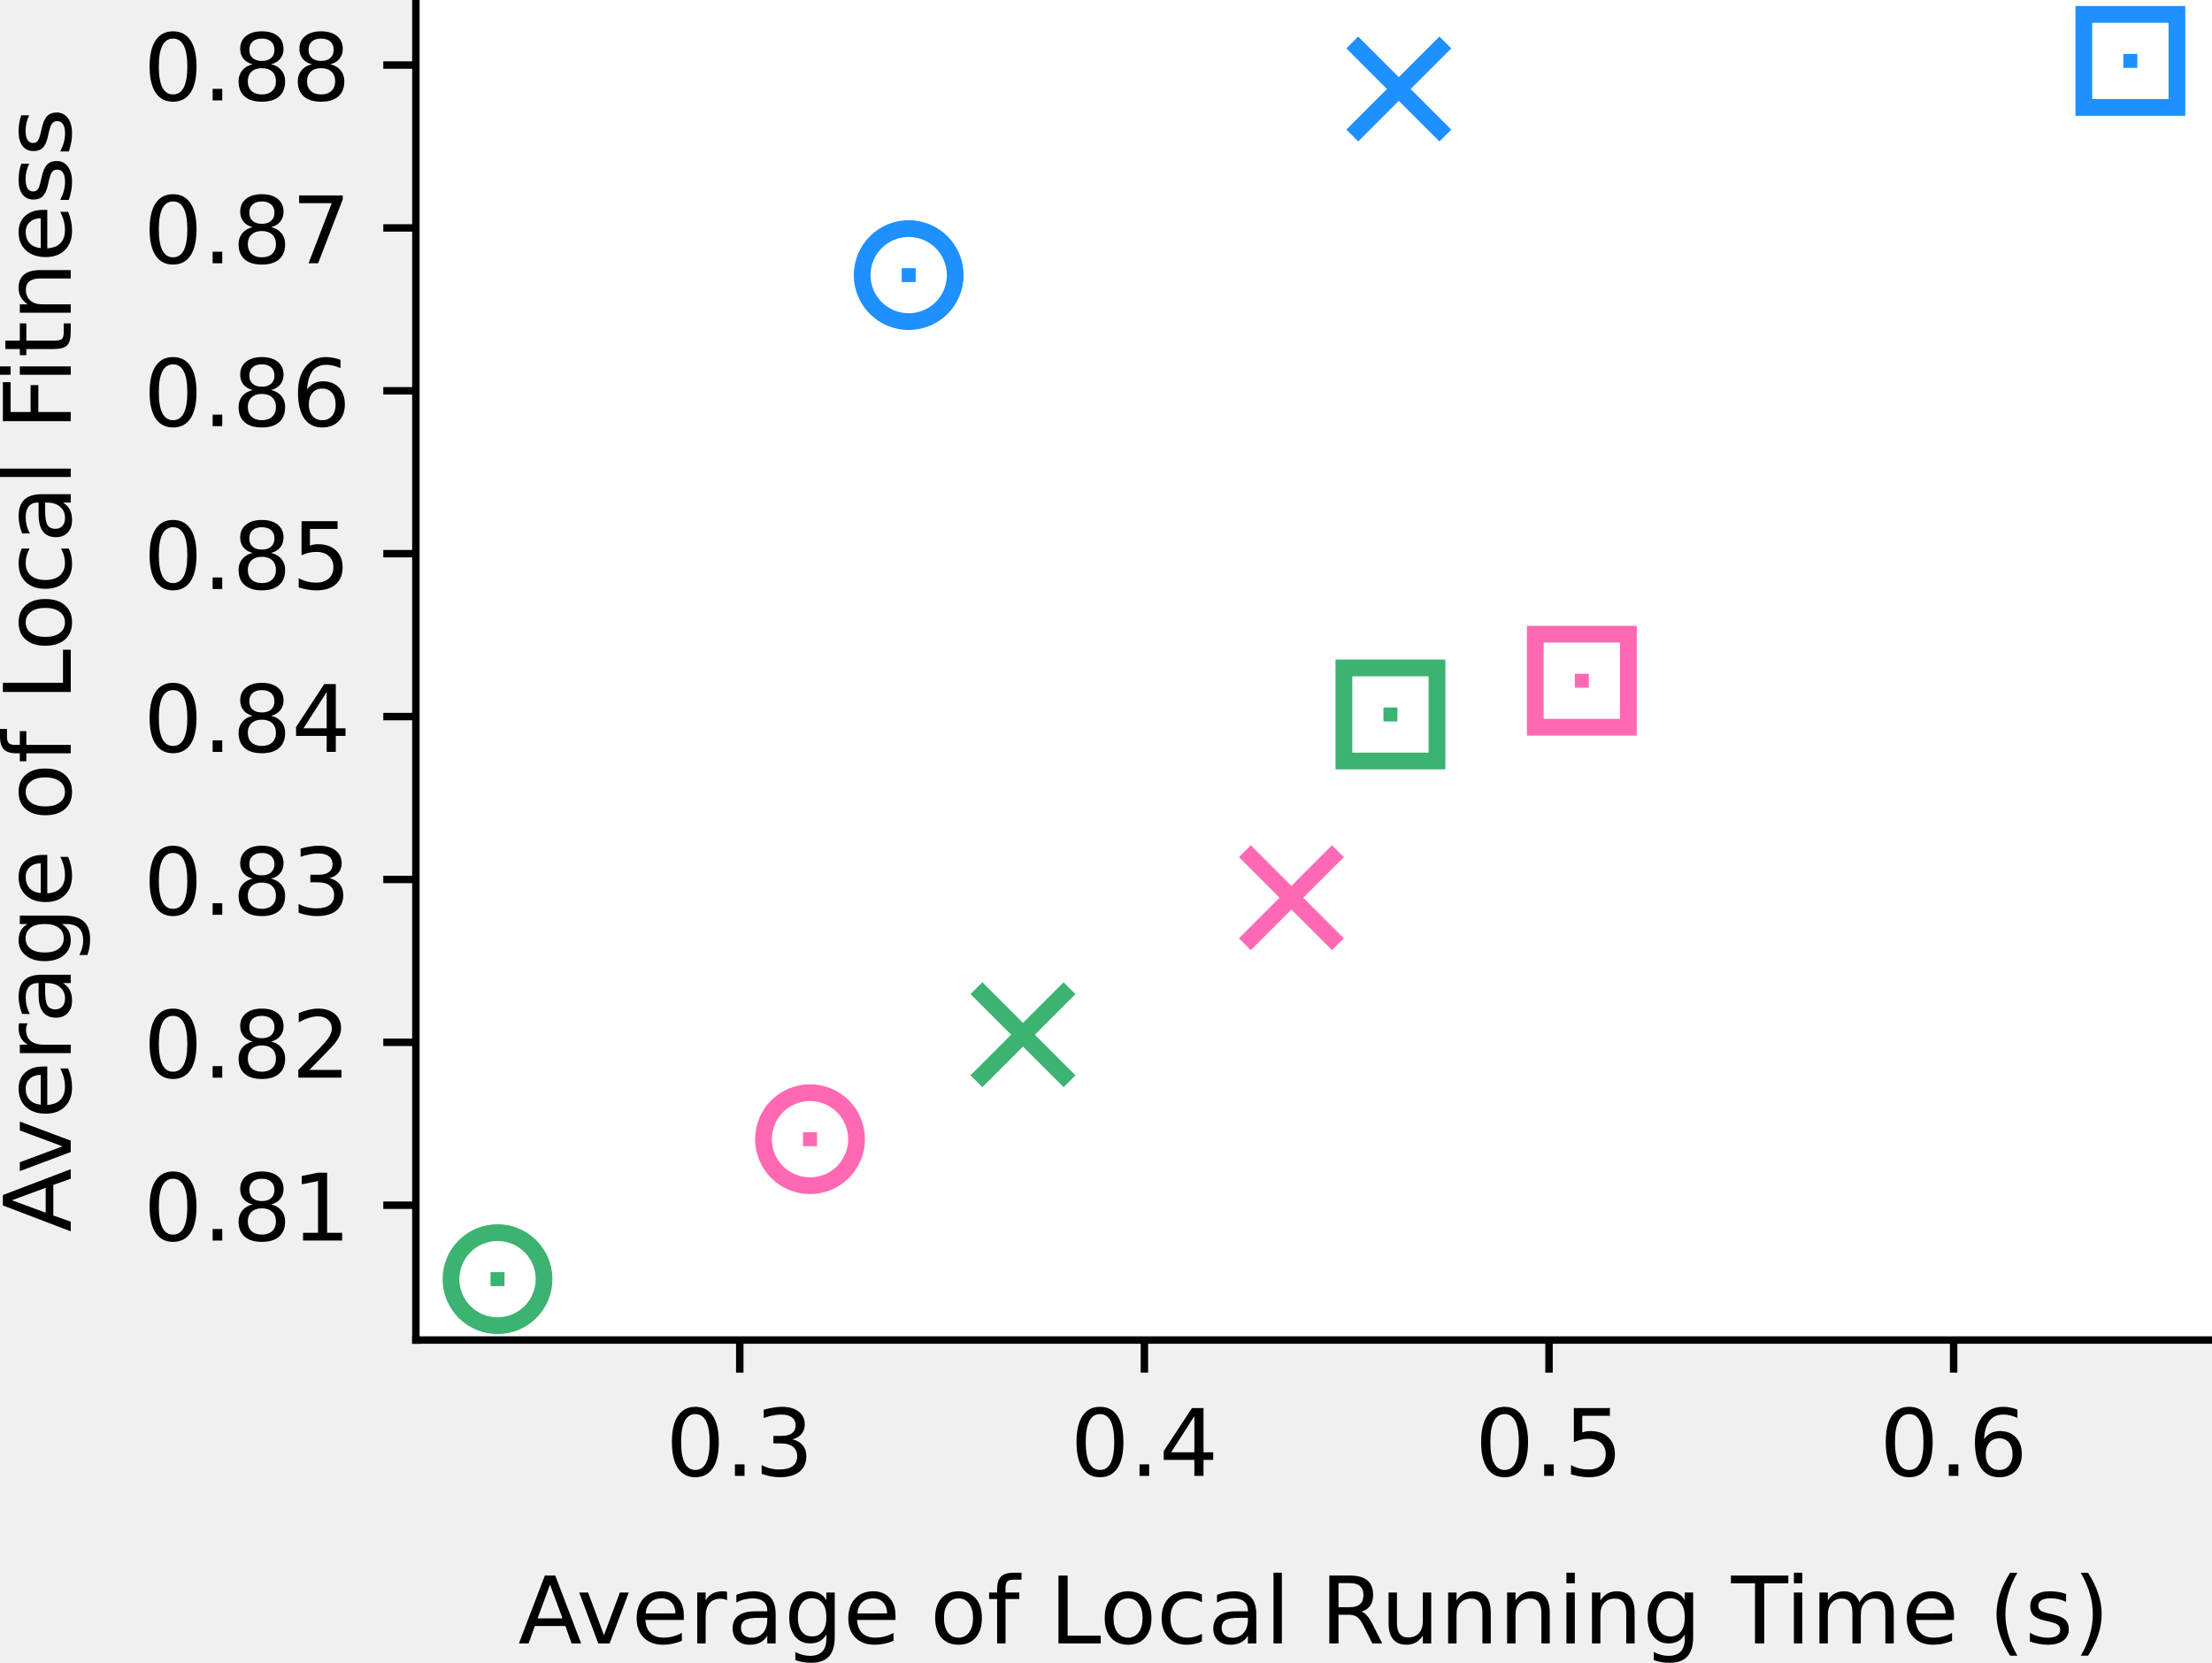
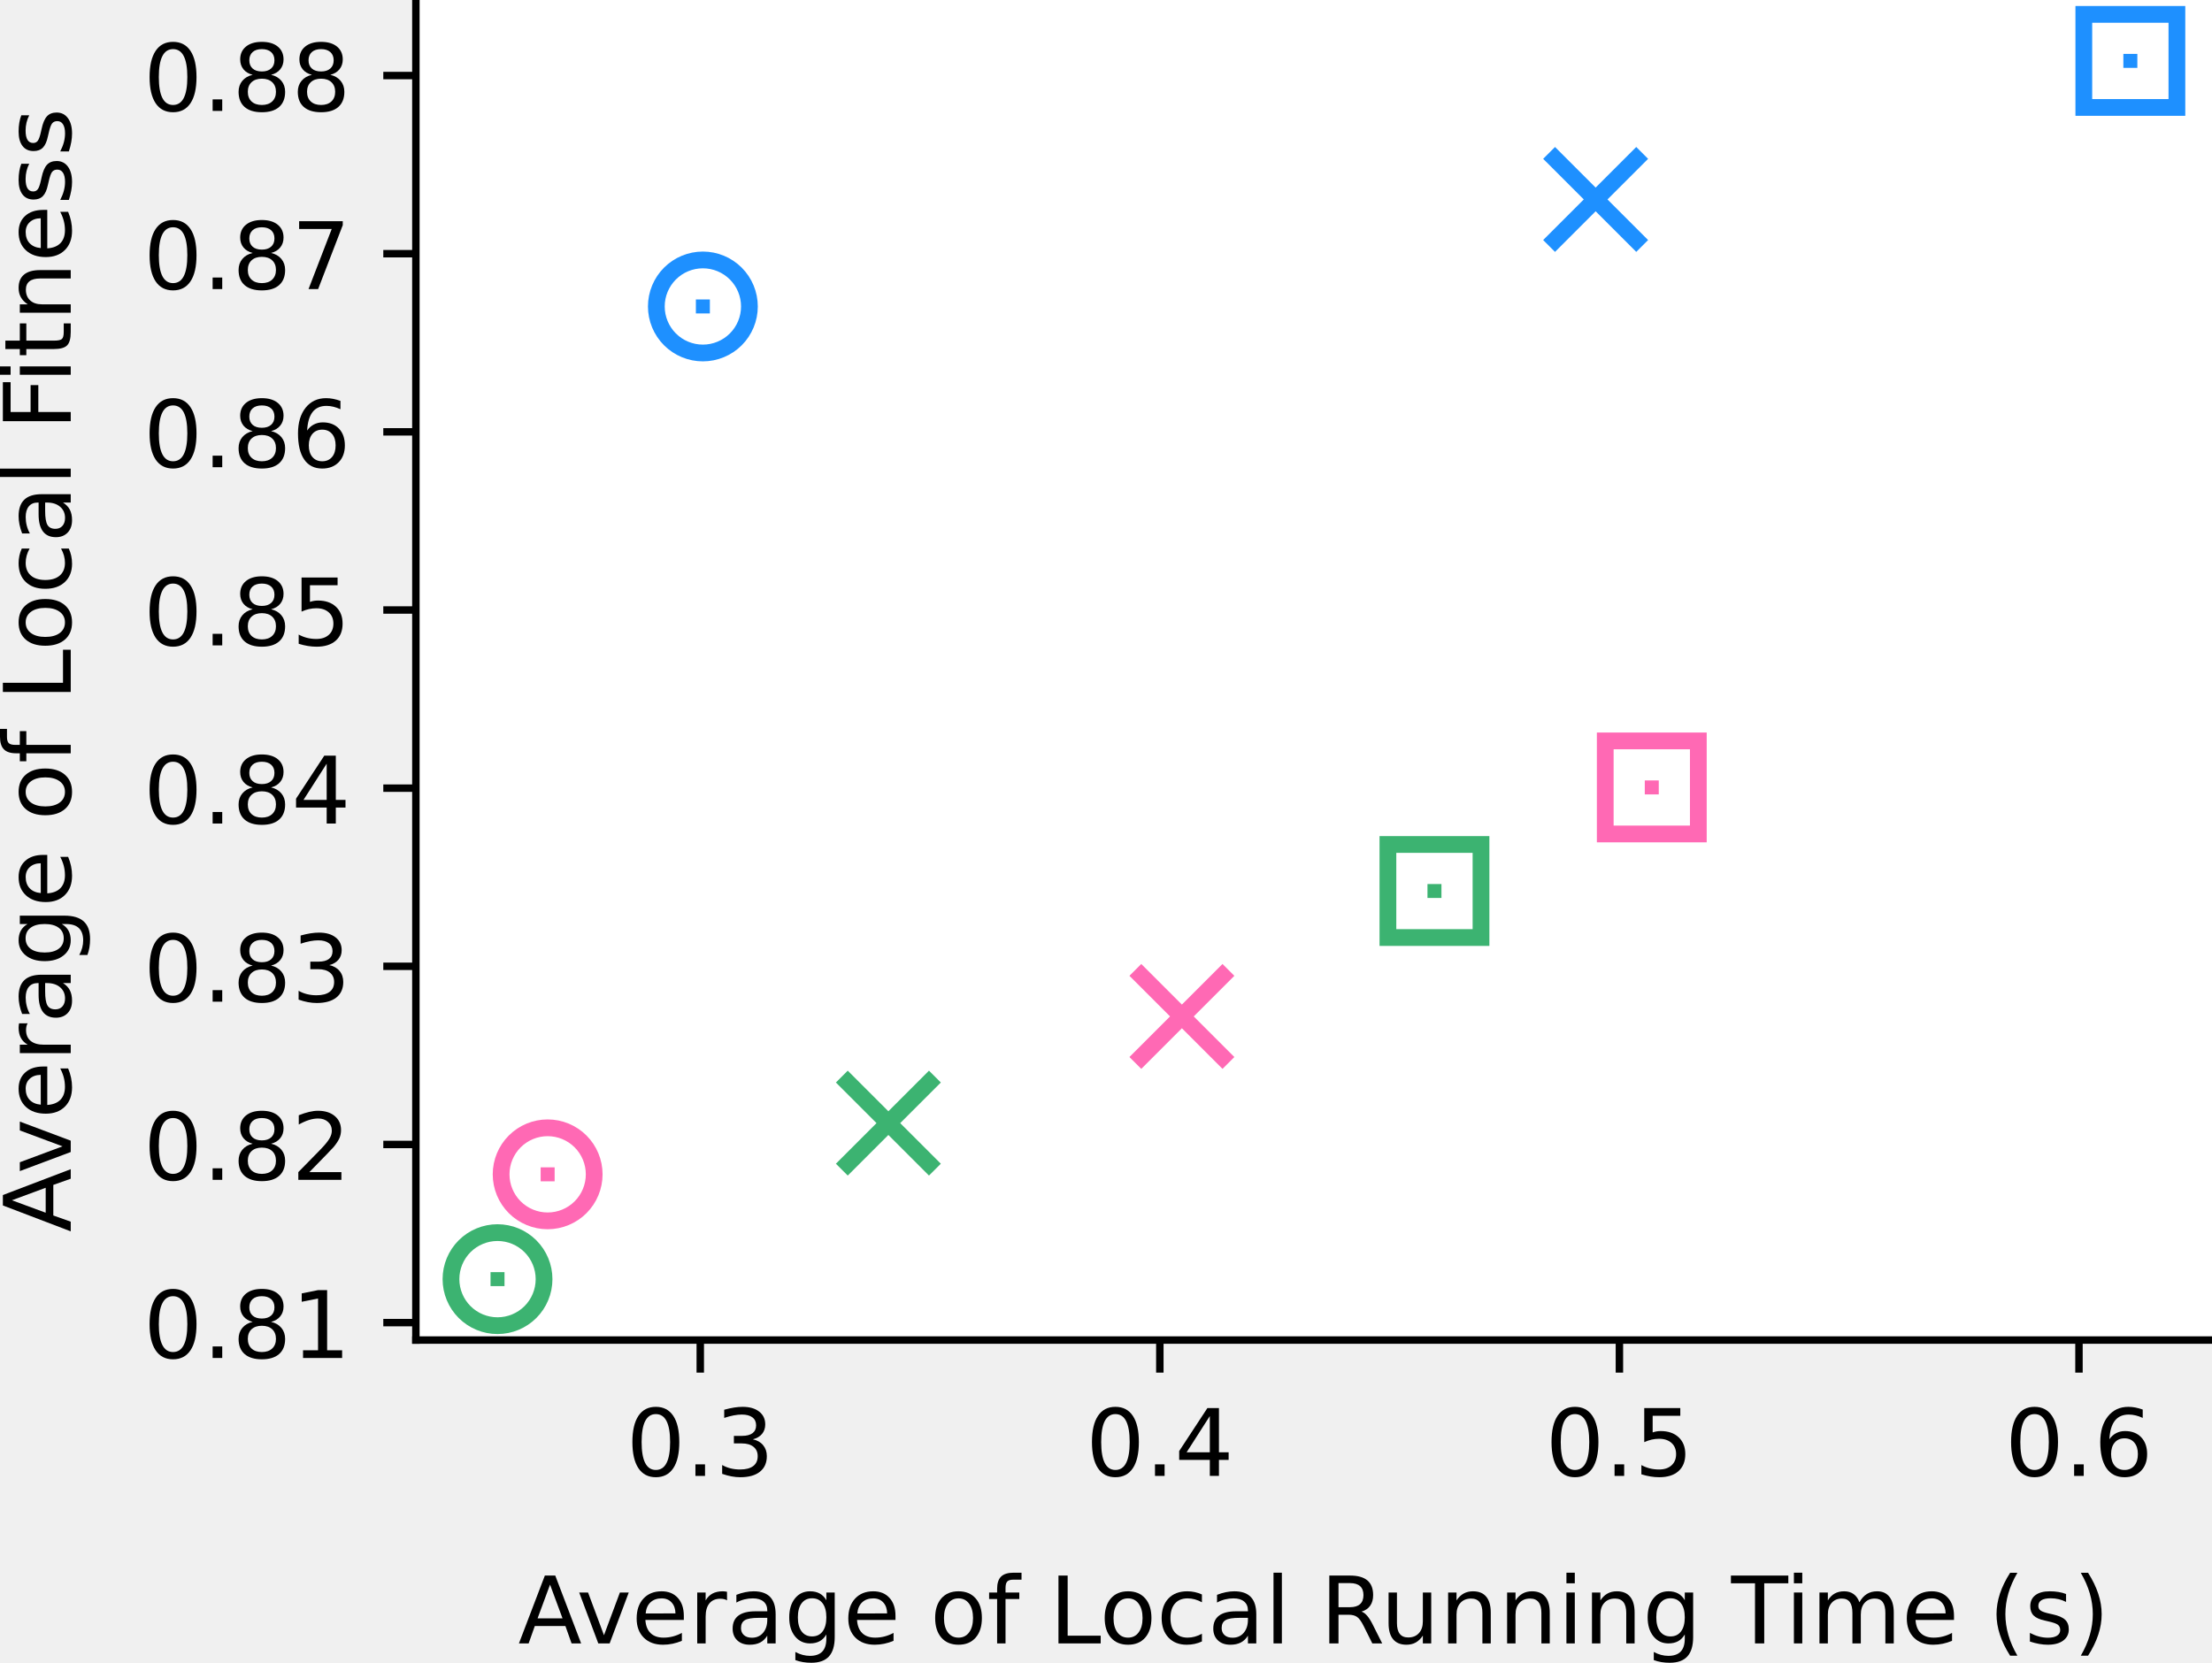
<svg xmlns="http://www.w3.org/2000/svg" xmlns:xlink="http://www.w3.org/1999/xlink" height="178.678pt" version="1.1" viewBox="0 0 237.638 178.678" width="237.638pt">
  <defs>
    <style type="text/css">*{stroke-linecap:butt;stroke-linejoin:round;}</style>
  </defs>
  <g id="figure_1">
    <g id="patch_1">
      <path d="M 0 178.678  L 237.638 178.678  L 237.638 0  L 0 0  z " style="fill:none;" />
    </g>
    <g id="axes_1">
      <g id="patch_2">
        <path d="M 44.678 144  L 237.638 144  L 237.638 0  L 44.678 0  z " style="fill:#ffffff;" />
      </g>
      <g id="matplotlib.axis_1">
        <g id="xtick_1">
          <g id="line2d_1">
            <defs>
-               <path d="M 0 0  L 0 3.5  " id="m1da555567d" style="stroke:#000000;stroke-width:0.8;" />
+               <path d="M 0 0  L 0 3.5  " id="m30f0138431" style="stroke:#000000;stroke-width:0.8;" />
            </defs>
            <g>
-               <use style="stroke:#000000;stroke-width:0.8;" x="79.475" xlink:href="#m1da555567d" y="144" />
+               <use style="stroke:#000000;stroke-width:0.8;" x="75.231" xlink:href="#m30f0138431" y="144" />
            </g>
          </g>
          <g id="text_1">
-             <g transform="translate(71.52379 158.5984)scale(0.1 -0.1)">
+             <g transform="translate(67.2798 158.5984)scale(0.1 -0.1)">
              <defs>
                <path d="M 31.781 66.406  Q 24.172 66.406 20.328 58.906  Q 16.5 51.422 16.5 36.375  Q 16.5 21.391 20.328 13.891  Q 24.172 6.391 31.781 6.391  Q 39.453 6.391 43.281 13.891  Q 47.125 21.391 47.125 36.375  Q 47.125 51.422 43.281 58.906  Q 39.453 66.406 31.781 66.406  z M 31.781 74.219  Q 44.047 74.219 50.516 64.516  Q 56.984 54.828 56.984 36.375  Q 56.984 17.969 50.516 8.266  Q 44.047 -1.422 31.781 -1.422  Q 19.531 -1.422 13.062 8.266  Q 6.594 17.969 6.594 36.375  Q 6.594 54.828 13.062 64.516  Q 19.531 74.219 31.781 74.219  z " id="DejaVuSans-48" />
                <path d="M 10.688 12.406  L 21 12.406  L 21 0  L 10.688 0  z " id="DejaVuSans-46" />
                <path d="M 40.578 39.312  Q 47.656 37.797 51.625 33  Q 55.609 28.219 55.609 21.188  Q 55.609 10.406 48.188 4.484  Q 40.766 -1.422 27.094 -1.422  Q 22.516 -1.422 17.656 -0.516  Q 12.797 0.391 7.625 2.203  L 7.625 11.719  Q 11.719 9.328 16.594 8.109  Q 21.484 6.891 26.812 6.891  Q 36.078 6.891 40.938 10.547  Q 45.797 14.203 45.797 21.188  Q 45.797 27.641 41.281 31.266  Q 36.766 34.906 28.719 34.906  L 20.219 34.906  L 20.219 43.016  L 29.109 43.016  Q 36.375 43.016 40.234 45.922  Q 44.094 48.828 44.094 54.297  Q 44.094 59.906 40.109 62.906  Q 36.141 65.922 28.719 65.922  Q 24.656 65.922 20.016 65.031  Q 15.375 64.156 9.812 62.312  L 9.812 71.094  Q 15.438 72.656 20.344 73.438  Q 25.25 74.219 29.594 74.219  Q 40.828 74.219 47.359 69.109  Q 53.906 64.016 53.906 55.328  Q 53.906 49.266 50.438 45.094  Q 46.969 40.922 40.578 39.312  z " id="DejaVuSans-51" />
              </defs>
              <use xlink:href="#DejaVuSans-48" />
              <use x="63.623" xlink:href="#DejaVuSans-46" />
              <use x="95.41" xlink:href="#DejaVuSans-51" />
            </g>
          </g>
        </g>
        <g id="xtick_2">
          <g id="line2d_2">
            <g>
-               <use style="stroke:#000000;stroke-width:0.8;" x="122.944" xlink:href="#m1da555567d" y="144" />
+               <use style="stroke:#000000;stroke-width:0.8;" x="124.603" xlink:href="#m30f0138431" y="144" />
            </g>
          </g>
          <g id="text_2">
-             <g transform="translate(114.9925 158.5984)scale(0.1 -0.1)">
+             <g transform="translate(116.6516 158.5984)scale(0.1 -0.1)">
              <defs>
                <path d="M 37.797 64.312  L 12.891 25.391  L 37.797 25.391  z M 35.203 72.906  L 47.609 72.906  L 47.609 25.391  L 58.016 25.391  L 58.016 17.188  L 47.609 17.188  L 47.609 0  L 37.797 0  L 37.797 17.188  L 4.891 17.188  L 4.891 26.703  z " id="DejaVuSans-52" />
              </defs>
              <use xlink:href="#DejaVuSans-48" />
              <use x="63.623" xlink:href="#DejaVuSans-46" />
              <use x="95.41" xlink:href="#DejaVuSans-52" />
            </g>
          </g>
        </g>
        <g id="xtick_3">
          <g id="line2d_3">
            <g>
-               <use style="stroke:#000000;stroke-width:0.8;" x="166.413" xlink:href="#m1da555567d" y="144" />
+               <use style="stroke:#000000;stroke-width:0.8;" x="173.975" xlink:href="#m30f0138431" y="144" />
            </g>
          </g>
          <g id="text_3">
-             <g transform="translate(158.4611 158.5984)scale(0.1 -0.1)">
+             <g transform="translate(166.0234 158.5984)scale(0.1 -0.1)">
              <defs>
                <path d="M 10.797 72.906  L 49.516 72.906  L 49.516 64.594  L 19.828 64.594  L 19.828 46.734  Q 21.969 47.469 24.109 47.828  Q 26.266 48.188 28.422 48.188  Q 40.625 48.188 47.75 41.5  Q 54.891 34.812 54.891 23.391  Q 54.891 11.625 47.562 5.094  Q 40.234 -1.422 26.906 -1.422  Q 22.312 -1.422 17.547 -0.641  Q 12.797 0.141 7.719 1.703  L 7.719 11.625  Q 12.109 9.234 16.797 8.062  Q 21.484 6.891 26.703 6.891  Q 35.156 6.891 40.078 11.328  Q 45.016 15.766 45.016 23.391  Q 45.016 31 40.078 35.438  Q 35.156 39.891 26.703 39.891  Q 22.75 39.891 18.812 39.016  Q 14.891 38.141 10.797 36.281  z " id="DejaVuSans-53" />
              </defs>
              <use xlink:href="#DejaVuSans-48" />
              <use x="63.623" xlink:href="#DejaVuSans-46" />
              <use x="95.41" xlink:href="#DejaVuSans-53" />
            </g>
          </g>
        </g>
        <g id="xtick_4">
          <g id="line2d_4">
            <g>
-               <use style="stroke:#000000;stroke-width:0.8;" x="209.881" xlink:href="#m1da555567d" y="144" />
+               <use style="stroke:#000000;stroke-width:0.8;" x="223.347" xlink:href="#m30f0138431" y="144" />
            </g>
          </g>
          <g id="text_4">
-             <g transform="translate(201.9298 158.5984)scale(0.1 -0.1)">
+             <g transform="translate(215.3952 158.5984)scale(0.1 -0.1)">
              <defs>
                <path d="M 33.016 40.375  Q 26.375 40.375 22.484 35.828  Q 18.609 31.297 18.609 23.391  Q 18.609 15.531 22.484 10.953  Q 26.375 6.391 33.016 6.391  Q 39.656 6.391 43.531 10.953  Q 47.406 15.531 47.406 23.391  Q 47.406 31.297 43.531 35.828  Q 39.656 40.375 33.016 40.375  z M 52.594 71.297  L 52.594 62.312  Q 48.875 64.062 45.094 64.984  Q 41.312 65.922 37.594 65.922  Q 27.828 65.922 22.672 59.328  Q 17.531 52.734 16.797 39.406  Q 19.672 43.656 24.016 45.922  Q 28.375 48.188 33.594 48.188  Q 44.578 48.188 50.953 41.516  Q 57.328 34.859 57.328 23.391  Q 57.328 12.156 50.688 5.359  Q 44.047 -1.422 33.016 -1.422  Q 20.359 -1.422 13.672 8.266  Q 6.984 17.969 6.984 36.375  Q 6.984 53.656 15.188 63.938  Q 23.391 74.219 37.203 74.219  Q 40.922 74.219 44.703 73.484  Q 48.484 72.75 52.594 71.297  z " id="DejaVuSans-54" />
              </defs>
              <use xlink:href="#DejaVuSans-48" />
              <use x="63.623" xlink:href="#DejaVuSans-46" />
              <use x="95.41" xlink:href="#DejaVuSans-54" />
            </g>
          </g>
        </g>
      </g>
      <g id="matplotlib.axis_2">
        <g id="ytick_1">
          <g id="line2d_5">
            <defs>
-               <path d="M 0 0  L -3.5 0  " id="m4e49ec47ec" style="stroke:#000000;stroke-width:0.8;" />
+               <path d="M 0 0  L -3.5 0  " id="md1999004c0" style="stroke:#000000;stroke-width:0.8;" />
            </defs>
            <g>
-               <use style="stroke:#000000;stroke-width:0.8;" x="44.678" xlink:href="#m4e49ec47ec" y="129.508" />
+               <use style="stroke:#000000;stroke-width:0.8;" x="44.678" xlink:href="#md1999004c0" y="142.128" />
            </g>
          </g>
          <g id="text_5">
-             <g transform="translate(15.4125 133.3074)scale(0.1 -0.1)">
+             <g transform="translate(15.4125 145.9272)scale(0.1 -0.1)">
              <defs>
                <path d="M 31.781 34.625  Q 24.75 34.625 20.719 30.859  Q 16.703 27.094 16.703 20.516  Q 16.703 13.922 20.719 10.156  Q 24.75 6.391 31.781 6.391  Q 38.812 6.391 42.859 10.172  Q 46.922 13.969 46.922 20.516  Q 46.922 27.094 42.891 30.859  Q 38.875 34.625 31.781 34.625  z M 21.922 38.812  Q 15.578 40.375 12.031 44.719  Q 8.5 49.078 8.5 55.328  Q 8.5 64.062 14.719 69.141  Q 20.953 74.219 31.781 74.219  Q 42.672 74.219 48.875 69.141  Q 55.078 64.062 55.078 55.328  Q 55.078 49.078 51.531 44.719  Q 48 40.375 41.703 38.812  Q 48.828 37.156 52.797 32.312  Q 56.781 27.484 56.781 20.516  Q 56.781 9.906 50.312 4.234  Q 43.844 -1.422 31.781 -1.422  Q 19.734 -1.422 13.25 4.234  Q 6.781 9.906 6.781 20.516  Q 6.781 27.484 10.781 32.312  Q 14.797 37.156 21.922 38.812  z M 18.312 54.391  Q 18.312 48.734 21.844 45.562  Q 25.391 42.391 31.781 42.391  Q 38.141 42.391 41.719 45.562  Q 45.312 48.734 45.312 54.391  Q 45.312 60.062 41.719 63.234  Q 38.141 66.406 31.781 66.406  Q 25.391 66.406 21.844 63.234  Q 18.312 60.062 18.312 54.391  z " id="DejaVuSans-56" />
                <path d="M 12.406 8.297  L 28.516 8.297  L 28.516 63.922  L 10.984 60.406  L 10.984 69.391  L 28.422 72.906  L 38.281 72.906  L 38.281 8.297  L 54.391 8.297  L 54.391 0  L 12.406 0  z " id="DejaVuSans-49" />
              </defs>
              <use xlink:href="#DejaVuSans-48" />
              <use x="63.623" xlink:href="#DejaVuSans-46" />
              <use x="95.41" xlink:href="#DejaVuSans-56" />
              <use x="159.033" xlink:href="#DejaVuSans-49" />
            </g>
          </g>
        </g>
        <g id="ytick_2">
          <g id="line2d_6">
            <g>
-               <use style="stroke:#000000;stroke-width:0.8;" x="44.678" xlink:href="#m4e49ec47ec" y="112.005" />
+               <use style="stroke:#000000;stroke-width:0.8;" x="44.678" xlink:href="#md1999004c0" y="122.984" />
            </g>
          </g>
          <g id="text_6">
-             <g transform="translate(15.4125 115.8045)scale(0.1 -0.1)">
+             <g transform="translate(15.4125 126.7832)scale(0.1 -0.1)">
              <defs>
                <path d="M 19.188 8.297  L 53.609 8.297  L 53.609 0  L 7.328 0  L 7.328 8.297  Q 12.938 14.109 22.625 23.891  Q 32.328 33.688 34.812 36.531  Q 39.547 41.844 41.422 45.531  Q 43.312 49.219 43.312 52.781  Q 43.312 58.594 39.234 62.25  Q 35.156 65.922 28.609 65.922  Q 23.969 65.922 18.812 64.312  Q 13.672 62.703 7.812 59.422  L 7.812 69.391  Q 13.766 71.781 18.938 73  Q 24.125 74.219 28.422 74.219  Q 39.75 74.219 46.484 68.547  Q 53.219 62.891 53.219 53.422  Q 53.219 48.922 51.531 44.891  Q 49.859 40.875 45.406 35.406  Q 44.188 33.984 37.641 27.219  Q 31.109 20.453 19.188 8.297  z " id="DejaVuSans-50" />
              </defs>
              <use xlink:href="#DejaVuSans-48" />
              <use x="63.623" xlink:href="#DejaVuSans-46" />
              <use x="95.41" xlink:href="#DejaVuSans-56" />
              <use x="159.033" xlink:href="#DejaVuSans-50" />
            </g>
          </g>
        </g>
        <g id="ytick_3">
          <g id="line2d_7">
            <g>
-               <use style="stroke:#000000;stroke-width:0.8;" x="44.678" xlink:href="#m4e49ec47ec" y="94.502" />
+               <use style="stroke:#000000;stroke-width:0.8;" x="44.678" xlink:href="#md1999004c0" y="103.84" />
            </g>
          </g>
          <g id="text_7">
-             <g transform="translate(15.4125 98.30163)scale(0.1 -0.1)">
+             <g transform="translate(15.4125 107.6392)scale(0.1 -0.1)">
              <use xlink:href="#DejaVuSans-48" />
              <use x="63.623" xlink:href="#DejaVuSans-46" />
              <use x="95.41" xlink:href="#DejaVuSans-56" />
              <use x="159.033" xlink:href="#DejaVuSans-51" />
            </g>
          </g>
        </g>
        <g id="ytick_4">
          <g id="line2d_8">
            <g>
-               <use style="stroke:#000000;stroke-width:0.8;" x="44.678" xlink:href="#m4e49ec47ec" y="77" />
+               <use style="stroke:#000000;stroke-width:0.8;" x="44.678" xlink:href="#md1999004c0" y="84.696" />
            </g>
          </g>
          <g id="text_8">
-             <g transform="translate(15.4125 80.79875)scale(0.1 -0.1)">
+             <g transform="translate(15.4125 88.49518)scale(0.1 -0.1)">
              <use xlink:href="#DejaVuSans-48" />
              <use x="63.623" xlink:href="#DejaVuSans-46" />
              <use x="95.41" xlink:href="#DejaVuSans-56" />
              <use x="159.033" xlink:href="#DejaVuSans-52" />
            </g>
          </g>
        </g>
        <g id="ytick_5">
          <g id="line2d_9">
            <g>
-               <use style="stroke:#000000;stroke-width:0.8;" x="44.678" xlink:href="#m4e49ec47ec" y="59.497" />
+               <use style="stroke:#000000;stroke-width:0.8;" x="44.678" xlink:href="#md1999004c0" y="65.552" />
            </g>
          </g>
          <g id="text_9">
-             <g transform="translate(15.4125 63.29587)scale(0.1 -0.1)">
+             <g transform="translate(15.4125 69.35116)scale(0.1 -0.1)">
              <use xlink:href="#DejaVuSans-48" />
              <use x="63.623" xlink:href="#DejaVuSans-46" />
              <use x="95.41" xlink:href="#DejaVuSans-56" />
              <use x="159.033" xlink:href="#DejaVuSans-53" />
            </g>
          </g>
        </g>
        <g id="ytick_6">
          <g id="line2d_10">
            <g>
-               <use style="stroke:#000000;stroke-width:0.8;" x="44.678" xlink:href="#m4e49ec47ec" y="41.994" />
+               <use style="stroke:#000000;stroke-width:0.8;" x="44.678" xlink:href="#md1999004c0" y="46.408" />
            </g>
          </g>
          <g id="text_10">
-             <g transform="translate(15.4125 45.79299)scale(0.1 -0.1)">
+             <g transform="translate(15.4125 50.20715)scale(0.1 -0.1)">
              <use xlink:href="#DejaVuSans-48" />
              <use x="63.623" xlink:href="#DejaVuSans-46" />
              <use x="95.41" xlink:href="#DejaVuSans-56" />
              <use x="159.033" xlink:href="#DejaVuSans-54" />
            </g>
          </g>
        </g>
        <g id="ytick_7">
          <g id="line2d_11">
            <g>
-               <use style="stroke:#000000;stroke-width:0.8;" x="44.678" xlink:href="#m4e49ec47ec" y="24.491" />
+               <use style="stroke:#000000;stroke-width:0.8;" x="44.678" xlink:href="#md1999004c0" y="27.264" />
            </g>
          </g>
          <g id="text_11">
-             <g transform="translate(15.4125 28.29011)scale(0.1 -0.1)">
+             <g transform="translate(15.4125 31.06314)scale(0.1 -0.1)">
              <defs>
                <path d="M 8.203 72.906  L 55.078 72.906  L 55.078 68.703  L 28.609 0  L 18.312 0  L 43.219 64.594  L 8.203 64.594  z " id="DejaVuSans-55" />
              </defs>
              <use xlink:href="#DejaVuSans-48" />
              <use x="63.623" xlink:href="#DejaVuSans-46" />
              <use x="95.41" xlink:href="#DejaVuSans-56" />
              <use x="159.033" xlink:href="#DejaVuSans-55" />
            </g>
          </g>
        </g>
        <g id="ytick_8">
          <g id="line2d_12">
            <g>
-               <use style="stroke:#000000;stroke-width:0.8;" x="44.678" xlink:href="#m4e49ec47ec" y="6.988" />
+               <use style="stroke:#000000;stroke-width:0.8;" x="44.678" xlink:href="#md1999004c0" y="8.12" />
            </g>
          </g>
          <g id="text_12">
-             <g transform="translate(15.4125 10.78723)scale(0.1 -0.1)">
+             <g transform="translate(15.4125 11.91913)scale(0.1 -0.1)">
              <use xlink:href="#DejaVuSans-48" />
              <use x="63.623" xlink:href="#DejaVuSans-46" />
              <use x="95.41" xlink:href="#DejaVuSans-56" />
              <use x="159.033" xlink:href="#DejaVuSans-56" />
            </g>
          </g>
        </g>
      </g>
      <g id="line2d_13">
-         <path clip-path="url(#p8b1f15654e)" d="M 97.622 29.562  " style="fill:none;stroke:#1e90ff;stroke-linecap:square;stroke-width:1.5;" />
-         <defs>
-           <path d="M 0 5  C 1.326 5 2.598 4.473 3.536 3.536  C 4.473 2.598 5 1.326 5 0  C 5 -1.326 4.473 -2.598 3.536 -3.536  C 2.598 -4.473 1.326 -5 0 -5  C -1.326 -5 -2.598 -4.473 -3.536 -3.536  C -4.473 -2.598 -5 -1.326 -5 0  C -5 1.326 -4.473 2.598 -3.536 3.536  C -2.598 4.473 -1.326 5 0 5  z " id="md285664d12" style="stroke:#1e90ff;stroke-width:1.8;" />
-         </defs>
-         <g clip-path="url(#p8b1f15654e)">
-           <use style="fill-opacity:0;stroke:#1e90ff;stroke-width:1.8;" x="97.622" xlink:href="#md285664d12" y="29.562" />
+         <path clip-path="url(#p5520a8b754)" d="M 75.511 32.932  " style="fill:none;stroke:#1e90ff;stroke-linecap:square;stroke-width:1.5;" />
+         <defs>
+           <path d="M 0 5  C 1.326 5 2.598 4.473 3.536 3.536  C 4.473 2.598 5 1.326 5 0  C 5 -1.326 4.473 -2.598 3.536 -3.536  C 2.598 -4.473 1.326 -5 0 -5  C -1.326 -5 -2.598 -4.473 -3.536 -3.536  C -4.473 -2.598 -5 -1.326 -5 0  C -5 1.326 -4.473 2.598 -3.536 3.536  C -2.598 4.473 -1.326 5 0 5  z " id="ma42ccd1a45" style="stroke:#1e90ff;stroke-width:1.8;" />
+         </defs>
+         <g clip-path="url(#p5520a8b754)">
+           <use style="fill-opacity:0;stroke:#1e90ff;stroke-width:1.8;" x="75.511" xlink:href="#ma42ccd1a45" y="32.932" />
        </g>
      </g>
      <g id="line2d_14">
-         <path clip-path="url(#p8b1f15654e)" d="M 53.449 137.455  " style="fill:none;stroke:#3cb371;stroke-linecap:square;stroke-width:1.5;" />
-         <defs>
-           <path d="M 0 5  C 1.326 5 2.598 4.473 3.536 3.536  C 4.473 2.598 5 1.326 5 0  C 5 -1.326 4.473 -2.598 3.536 -3.536  C 2.598 -4.473 1.326 -5 0 -5  C -1.326 -5 -2.598 -4.473 -3.536 -3.536  C -4.473 -2.598 -5 -1.326 -5 0  C -5 1.326 -4.473 2.598 -3.536 3.536  C -2.598 4.473 -1.326 5 0 5  z " id="md4de4e1b7e" style="stroke:#3cb371;stroke-width:1.8;" />
-         </defs>
-         <g clip-path="url(#p8b1f15654e)">
-           <use style="fill-opacity:0;stroke:#3cb371;stroke-width:1.8;" x="53.449" xlink:href="#md4de4e1b7e" y="137.455" />
+         <path clip-path="url(#p5520a8b754)" d="M 53.449 137.455  " style="fill:none;stroke:#3cb371;stroke-linecap:square;stroke-width:1.5;" />
+         <defs>
+           <path d="M 0 5  C 1.326 5 2.598 4.473 3.536 3.536  C 4.473 2.598 5 1.326 5 0  C 5 -1.326 4.473 -2.598 3.536 -3.536  C 2.598 -4.473 1.326 -5 0 -5  C -1.326 -5 -2.598 -4.473 -3.536 -3.536  C -4.473 -2.598 -5 -1.326 -5 0  C -5 1.326 -4.473 2.598 -3.536 3.536  C -2.598 4.473 -1.326 5 0 5  z " id="m799fc64840" style="stroke:#3cb371;stroke-width:1.8;" />
+         </defs>
+         <g clip-path="url(#p5520a8b754)">
+           <use style="fill-opacity:0;stroke:#3cb371;stroke-width:1.8;" x="53.449" xlink:href="#m799fc64840" y="137.455" />
        </g>
      </g>
      <g id="line2d_15">
-         <path clip-path="url(#p8b1f15654e)" d="M 87.022 122.416  " style="fill:none;stroke:#ff69b4;stroke-linecap:square;stroke-width:1.5;" />
-         <defs>
-           <path d="M 0 5  C 1.326 5 2.598 4.473 3.536 3.536  C 4.473 2.598 5 1.326 5 0  C 5 -1.326 4.473 -2.598 3.536 -3.536  C 2.598 -4.473 1.326 -5 0 -5  C -1.326 -5 -2.598 -4.473 -3.536 -3.536  C -4.473 -2.598 -5 -1.326 -5 0  C -5 1.326 -4.473 2.598 -3.536 3.536  C -2.598 4.473 -1.326 5 0 5  z " id="mcdfed9a6ad" style="stroke:#ff69b4;stroke-width:1.8;" />
-         </defs>
-         <g clip-path="url(#p8b1f15654e)">
-           <use style="fill-opacity:0;stroke:#ff69b4;stroke-width:1.8;" x="87.022" xlink:href="#mcdfed9a6ad" y="122.416" />
+         <path clip-path="url(#p5520a8b754)" d="M 58.835 126.192  " style="fill:none;stroke:#ff69b4;stroke-linecap:square;stroke-width:1.5;" />
+         <defs>
+           <path d="M 0 5  C 1.326 5 2.598 4.473 3.536 3.536  C 4.473 2.598 5 1.326 5 0  C 5 -1.326 4.473 -2.598 3.536 -3.536  C 2.598 -4.473 1.326 -5 0 -5  C -1.326 -5 -2.598 -4.473 -3.536 -3.536  C -4.473 -2.598 -5 -1.326 -5 0  C -5 1.326 -4.473 2.598 -3.536 3.536  C -2.598 4.473 -1.326 5 0 5  z " id="mbb21461654" style="stroke:#ff69b4;stroke-width:1.8;" />
+         </defs>
+         <g clip-path="url(#p5520a8b754)">
+           <use style="fill-opacity:0;stroke:#ff69b4;stroke-width:1.8;" x="58.835" xlink:href="#mbb21461654" y="126.192" />
        </g>
      </g>
      <g id="line2d_16">
-         <path clip-path="url(#p8b1f15654e)" d="M 150.276 9.563  " style="fill:none;stroke:#1e90ff;stroke-linecap:square;stroke-width:1.5;" />
-         <defs>
-           <path d="M -5 5  L 5 -5  M -5 -5  L 5 5  " id="mf725f7fb17" style="stroke:#1e90ff;stroke-width:1.8;" />
-         </defs>
-         <g clip-path="url(#p8b1f15654e)">
-           <use style="fill-opacity:0;stroke:#1e90ff;stroke-width:1.8;" x="150.276" xlink:href="#mf725f7fb17" y="9.563" />
+         <path clip-path="url(#p5520a8b754)" d="M 171.421 21.431  " style="fill:none;stroke:#1e90ff;stroke-linecap:square;stroke-width:1.5;" />
+         <defs>
+           <path d="M -5 5  L 5 -5  M -5 -5  L 5 5  " id="m49bf827882" style="stroke:#1e90ff;stroke-width:1.8;" />
+         </defs>
+         <g clip-path="url(#p5520a8b754)">
+           <use style="fill-opacity:0;stroke:#1e90ff;stroke-width:1.8;" x="171.421" xlink:href="#m49bf827882" y="21.431" />
        </g>
      </g>
      <g id="line2d_17">
-         <path clip-path="url(#p8b1f15654e)" d="M 109.901 111.188  " style="fill:none;stroke:#3cb371;stroke-linecap:square;stroke-width:1.5;" />
-         <defs>
-           <path d="M -5 5  L 5 -5  M -5 -5  L 5 5  " id="m692243dfa6" style="stroke:#3cb371;stroke-width:1.8;" />
-         </defs>
-         <g clip-path="url(#p8b1f15654e)">
-           <use style="fill-opacity:0;stroke:#3cb371;stroke-width:1.8;" x="109.901" xlink:href="#m692243dfa6" y="111.188" />
+         <path clip-path="url(#p5520a8b754)" d="M 95.438 120.688  " style="fill:none;stroke:#3cb371;stroke-linecap:square;stroke-width:1.5;" />
+         <defs>
+           <path d="M -5 5  L 5 -5  M -5 -5  L 5 5  " id="mf2f8dcfc2f" style="stroke:#3cb371;stroke-width:1.8;" />
+         </defs>
+         <g clip-path="url(#p5520a8b754)">
+           <use style="fill-opacity:0;stroke:#3cb371;stroke-width:1.8;" x="95.438" xlink:href="#mf2f8dcfc2f" y="120.688" />
        </g>
      </g>
      <g id="line2d_18">
-         <path clip-path="url(#p8b1f15654e)" d="M 138.738 96.468  " style="fill:none;stroke:#ff69b4;stroke-linecap:square;stroke-width:1.5;" />
-         <defs>
-           <path d="M -5 5  L 5 -5  M -5 -5  L 5 5  " id="m6c8b06053d" style="stroke:#ff69b4;stroke-width:1.8;" />
-         </defs>
-         <g clip-path="url(#p8b1f15654e)">
-           <use style="fill-opacity:0;stroke:#ff69b4;stroke-width:1.8;" x="138.738" xlink:href="#m6c8b06053d" y="96.468" />
+         <path clip-path="url(#p5520a8b754)" d="M 126.972 109.223  " style="fill:none;stroke:#ff69b4;stroke-linecap:square;stroke-width:1.5;" />
+         <defs>
+           <path d="M -5 5  L 5 -5  M -5 -5  L 5 5  " id="m4c026987a1" style="stroke:#ff69b4;stroke-width:1.8;" />
+         </defs>
+         <g clip-path="url(#p5520a8b754)">
+           <use style="fill-opacity:0;stroke:#ff69b4;stroke-width:1.8;" x="126.972" xlink:href="#m4c026987a1" y="109.223" />
        </g>
      </g>
      <g id="line2d_19">
-         <path clip-path="url(#p8b1f15654e)" d="M 228.867 6.545  " style="fill:none;stroke:#1e90ff;stroke-linecap:square;stroke-width:1.5;" />
-         <defs>
-           <path d="M -5 5  L 5 5  L 5 -5  L -5 -5  z " id="m4b8648985a" style="stroke:#1e90ff;stroke-linejoin:miter;stroke-width:1.8;" />
-         </defs>
-         <g clip-path="url(#p8b1f15654e)">
-           <use style="fill-opacity:0;stroke:#1e90ff;stroke-linejoin:miter;stroke-width:1.8;" x="228.867" xlink:href="#m4b8648985a" y="6.545" />
+         <path clip-path="url(#p5520a8b754)" d="M 228.867 6.545  " style="fill:none;stroke:#1e90ff;stroke-linecap:square;stroke-width:1.5;" />
+         <defs>
+           <path d="M -5 5  L 5 5  L 5 -5  L -5 -5  z " id="md2b878f8cb" style="stroke:#1e90ff;stroke-linejoin:miter;stroke-width:1.8;" />
+         </defs>
+         <g clip-path="url(#p5520a8b754)">
+           <use style="fill-opacity:0;stroke:#1e90ff;stroke-linejoin:miter;stroke-width:1.8;" x="228.867" xlink:href="#md2b878f8cb" y="6.545" />
        </g>
      </g>
      <g id="line2d_20">
-         <path clip-path="url(#p8b1f15654e)" d="M 149.377 76.775  " style="fill:none;stroke:#3cb371;stroke-linecap:square;stroke-width:1.5;" />
-         <defs>
-           <path d="M -5 5  L 5 5  L 5 -5  L -5 -5  z " id="mac301fd6d8" style="stroke:#3cb371;stroke-linejoin:miter;stroke-width:1.8;" />
-         </defs>
-         <g clip-path="url(#p8b1f15654e)">
-           <use style="fill-opacity:0;stroke:#3cb371;stroke-linejoin:miter;stroke-width:1.8;" x="149.377" xlink:href="#mac301fd6d8" y="76.775" />
+         <path clip-path="url(#p5520a8b754)" d="M 154.106 95.746  " style="fill:none;stroke:#3cb371;stroke-linecap:square;stroke-width:1.5;" />
+         <defs>
+           <path d="M -5 5  L 5 5  L 5 -5  L -5 -5  z " id="m6878a37a1c" style="stroke:#3cb371;stroke-linejoin:miter;stroke-width:1.8;" />
+         </defs>
+         <g clip-path="url(#p5520a8b754)">
+           <use style="fill-opacity:0;stroke:#3cb371;stroke-linejoin:miter;stroke-width:1.8;" x="154.106" xlink:href="#m6878a37a1c" y="95.746" />
        </g>
      </g>
      <g id="line2d_21">
-         <path clip-path="url(#p8b1f15654e)" d="M 169.937 73.148  " style="fill:none;stroke:#ff69b4;stroke-linecap:square;stroke-width:1.5;" />
-         <defs>
-           <path d="M -5 5  L 5 5  L 5 -5  L -5 -5  z " id="mb2868d3842" style="stroke:#ff69b4;stroke-linejoin:miter;stroke-width:1.8;" />
-         </defs>
-         <g clip-path="url(#p8b1f15654e)">
-           <use style="fill-opacity:0;stroke:#ff69b4;stroke-linejoin:miter;stroke-width:1.8;" x="169.937" xlink:href="#mb2868d3842" y="73.148" />
+         <path clip-path="url(#p5520a8b754)" d="M 177.453 84.617  " style="fill:none;stroke:#ff69b4;stroke-linecap:square;stroke-width:1.5;" />
+         <defs>
+           <path d="M -5 5  L 5 5  L 5 -5  L -5 -5  z " id="m649209b384" style="stroke:#ff69b4;stroke-linejoin:miter;stroke-width:1.8;" />
+         </defs>
+         <g clip-path="url(#p5520a8b754)">
+           <use style="fill-opacity:0;stroke:#ff69b4;stroke-linejoin:miter;stroke-width:1.8;" x="177.453" xlink:href="#m649209b384" y="84.617" />
        </g>
      </g>
      <g id="patch_3">
        <path d="M 44.678 144  L 44.678 0  " style="fill:none;stroke:#000000;stroke-linecap:square;stroke-linejoin:miter;stroke-width:0.8;" />
      </g>
      <g id="patch_4">
        <path d="M 44.678 144  L 237.638 144  " style="fill:none;stroke:#000000;stroke-linecap:square;stroke-linejoin:miter;stroke-width:0.8;" />
      </g>
    </g>
    <g id="axes_2">
      <g id="patch_5">
        <path d="M 44.678 144  L 237.638 144  L 237.638 0  L 44.678 0  z " style="fill:none;" />
      </g>
      <g id="matplotlib.axis_3">
        <g id="text_13">
          <g transform="translate(55.67297 176.5984)scale(0.1 -0.1)">
            <defs>
              <path d="M 34.188 63.188  L 20.797 26.906  L 47.609 26.906  z M 28.609 72.906  L 39.797 72.906  L 67.578 0  L 57.328 0  L 50.688 18.703  L 17.828 18.703  L 11.188 0  L 0.781 0  z " id="DejaVuSans-65" />
              <path d="M 2.984 54.688  L 12.5 54.688  L 29.594 8.797  L 46.688 54.688  L 56.203 54.688  L 35.688 0  L 23.484 0  z " id="DejaVuSans-118" />
              <path d="M 56.203 29.594  L 56.203 25.203  L 14.891 25.203  Q 15.484 15.922 20.484 11.062  Q 25.484 6.203 34.422 6.203  Q 39.594 6.203 44.453 7.469  Q 49.312 8.734 54.109 11.281  L 54.109 2.781  Q 49.266 0.734 44.188 -0.344  Q 39.109 -1.422 33.891 -1.422  Q 20.797 -1.422 13.156 6.188  Q 5.516 13.812 5.516 26.812  Q 5.516 40.234 12.766 48.109  Q 20.016 56 32.328 56  Q 43.359 56 49.781 48.891  Q 56.203 41.797 56.203 29.594  z M 47.219 32.234  Q 47.125 39.594 43.094 43.984  Q 39.062 48.391 32.422 48.391  Q 24.906 48.391 20.391 44.141  Q 15.875 39.891 15.188 32.172  z " id="DejaVuSans-101" />
              <path d="M 41.109 46.297  Q 39.594 47.172 37.812 47.578  Q 36.031 48 33.891 48  Q 26.266 48 22.188 43.047  Q 18.109 38.094 18.109 28.812  L 18.109 0  L 9.078 0  L 9.078 54.688  L 18.109 54.688  L 18.109 46.188  Q 20.953 51.172 25.484 53.578  Q 30.031 56 36.531 56  Q 37.453 56 38.578 55.875  Q 39.703 55.766 41.062 55.516  z " id="DejaVuSans-114" />
              <path d="M 34.281 27.484  Q 23.391 27.484 19.188 25  Q 14.984 22.516 14.984 16.5  Q 14.984 11.719 18.141 8.906  Q 21.297 6.109 26.703 6.109  Q 34.188 6.109 38.703 11.406  Q 43.219 16.703 43.219 25.484  L 43.219 27.484  z M 52.203 31.203  L 52.203 0  L 43.219 0  L 43.219 8.297  Q 40.141 3.328 35.547 0.953  Q 30.953 -1.422 24.312 -1.422  Q 15.922 -1.422 10.953 3.297  Q 6 8.016 6 15.922  Q 6 25.141 12.172 29.828  Q 18.359 34.516 30.609 34.516  L 43.219 34.516  L 43.219 35.406  Q 43.219 41.609 39.141 45  Q 35.062 48.391 27.688 48.391  Q 23 48.391 18.547 47.266  Q 14.109 46.141 10.016 43.891  L 10.016 52.203  Q 14.938 54.109 19.578 55.047  Q 24.219 56 28.609 56  Q 40.484 56 46.344 49.844  Q 52.203 43.703 52.203 31.203  z " id="DejaVuSans-97" />
              <path d="M 45.406 27.984  Q 45.406 37.75 41.375 43.109  Q 37.359 48.484 30.078 48.484  Q 22.859 48.484 18.828 43.109  Q 14.797 37.75 14.797 27.984  Q 14.797 18.266 18.828 12.891  Q 22.859 7.516 30.078 7.516  Q 37.359 7.516 41.375 12.891  Q 45.406 18.266 45.406 27.984  z M 54.391 6.781  Q 54.391 -7.172 48.188 -13.984  Q 42 -20.797 29.203 -20.797  Q 24.469 -20.797 20.266 -20.094  Q 16.062 -19.391 12.109 -17.922  L 12.109 -9.188  Q 16.062 -11.328 19.922 -12.344  Q 23.781 -13.375 27.781 -13.375  Q 36.625 -13.375 41.016 -8.766  Q 45.406 -4.156 45.406 5.172  L 45.406 9.625  Q 42.625 4.781 38.281 2.391  Q 33.938 0 27.875 0  Q 17.828 0 11.672 7.656  Q 5.516 15.328 5.516 27.984  Q 5.516 40.672 11.672 48.328  Q 17.828 56 27.875 56  Q 33.938 56 38.281 53.609  Q 42.625 51.219 45.406 46.391  L 45.406 54.688  L 54.391 54.688  z " id="DejaVuSans-103" />
              <path id="DejaVuSans-32" />
              <path d="M 30.609 48.391  Q 23.391 48.391 19.188 42.75  Q 14.984 37.109 14.984 27.297  Q 14.984 17.484 19.156 11.844  Q 23.344 6.203 30.609 6.203  Q 37.797 6.203 41.984 11.859  Q 46.188 17.531 46.188 27.297  Q 46.188 37.016 41.984 42.703  Q 37.797 48.391 30.609 48.391  z M 30.609 56  Q 42.328 56 49.016 48.375  Q 55.719 40.766 55.719 27.297  Q 55.719 13.875 49.016 6.219  Q 42.328 -1.422 30.609 -1.422  Q 18.844 -1.422 12.172 6.219  Q 5.516 13.875 5.516 27.297  Q 5.516 40.766 12.172 48.375  Q 18.844 56 30.609 56  z " id="DejaVuSans-111" />
              <path d="M 37.109 75.984  L 37.109 68.5  L 28.516 68.5  Q 23.688 68.5 21.797 66.547  Q 19.922 64.594 19.922 59.516  L 19.922 54.688  L 34.719 54.688  L 34.719 47.703  L 19.922 47.703  L 19.922 0  L 10.891 0  L 10.891 47.703  L 2.297 47.703  L 2.297 54.688  L 10.891 54.688  L 10.891 58.5  Q 10.891 67.625 15.141 71.797  Q 19.391 75.984 28.609 75.984  z " id="DejaVuSans-102" />
              <path d="M 9.812 72.906  L 19.672 72.906  L 19.672 8.297  L 55.172 8.297  L 55.172 0  L 9.812 0  z " id="DejaVuSans-76" />
              <path d="M 48.781 52.594  L 48.781 44.188  Q 44.969 46.297 41.141 47.344  Q 37.312 48.391 33.406 48.391  Q 24.656 48.391 19.812 42.844  Q 14.984 37.312 14.984 27.297  Q 14.984 17.281 19.812 11.734  Q 24.656 6.203 33.406 6.203  Q 37.312 6.203 41.141 7.25  Q 44.969 8.297 48.781 10.406  L 48.781 2.094  Q 45.016 0.344 40.984 -0.531  Q 36.969 -1.422 32.422 -1.422  Q 20.062 -1.422 12.781 6.344  Q 5.516 14.109 5.516 27.297  Q 5.516 40.672 12.859 48.328  Q 20.219 56 33.016 56  Q 37.156 56 41.109 55.141  Q 45.062 54.297 48.781 52.594  z " id="DejaVuSans-99" />
              <path d="M 9.422 75.984  L 18.406 75.984  L 18.406 0  L 9.422 0  z " id="DejaVuSans-108" />
              <path d="M 44.391 34.188  Q 47.562 33.109 50.562 29.594  Q 53.562 26.078 56.594 19.922  L 66.609 0  L 56 0  L 46.688 18.703  Q 43.062 26.031 39.672 28.422  Q 36.281 30.812 30.422 30.812  L 19.672 30.812  L 19.672 0  L 9.812 0  L 9.812 72.906  L 32.078 72.906  Q 44.578 72.906 50.734 67.672  Q 56.891 62.453 56.891 51.906  Q 56.891 45.016 53.688 40.469  Q 50.484 35.938 44.391 34.188  z M 19.672 64.797  L 19.672 38.922  L 32.078 38.922  Q 39.203 38.922 42.844 42.219  Q 46.484 45.516 46.484 51.906  Q 46.484 58.297 42.844 61.547  Q 39.203 64.797 32.078 64.797  z " id="DejaVuSans-82" />
              <path d="M 8.5 21.578  L 8.5 54.688  L 17.484 54.688  L 17.484 21.922  Q 17.484 14.156 20.5 10.266  Q 23.531 6.391 29.594 6.391  Q 36.859 6.391 41.078 11.031  Q 45.312 15.672 45.312 23.688  L 45.312 54.688  L 54.297 54.688  L 54.297 0  L 45.312 0  L 45.312 8.406  Q 42.047 3.422 37.719 1  Q 33.406 -1.422 27.688 -1.422  Q 18.266 -1.422 13.375 4.438  Q 8.5 10.297 8.5 21.578  z M 31.109 56  z " id="DejaVuSans-117" />
              <path d="M 54.891 33.016  L 54.891 0  L 45.906 0  L 45.906 32.719  Q 45.906 40.484 42.875 44.328  Q 39.844 48.188 33.797 48.188  Q 26.516 48.188 22.312 43.547  Q 18.109 38.922 18.109 30.906  L 18.109 0  L 9.078 0  L 9.078 54.688  L 18.109 54.688  L 18.109 46.188  Q 21.344 51.125 25.703 53.562  Q 30.078 56 35.797 56  Q 45.219 56 50.047 50.172  Q 54.891 44.344 54.891 33.016  z " id="DejaVuSans-110" />
              <path d="M 9.422 54.688  L 18.406 54.688  L 18.406 0  L 9.422 0  z M 9.422 75.984  L 18.406 75.984  L 18.406 64.594  L 9.422 64.594  z " id="DejaVuSans-105" />
              <path d="M -0.297 72.906  L 61.375 72.906  L 61.375 64.594  L 35.5 64.594  L 35.5 0  L 25.594 0  L 25.594 64.594  L -0.297 64.594  z " id="DejaVuSans-84" />
              <path d="M 52 44.188  Q 55.375 50.25 60.062 53.125  Q 64.75 56 71.094 56  Q 79.641 56 84.281 50.016  Q 88.922 44.047 88.922 33.016  L 88.922 0  L 79.891 0  L 79.891 32.719  Q 79.891 40.578 77.094 44.375  Q 74.312 48.188 68.609 48.188  Q 61.625 48.188 57.562 43.547  Q 53.516 38.922 53.516 30.906  L 53.516 0  L 44.484 0  L 44.484 32.719  Q 44.484 40.625 41.703 44.406  Q 38.922 48.188 33.109 48.188  Q 26.219 48.188 22.156 43.531  Q 18.109 38.875 18.109 30.906  L 18.109 0  L 9.078 0  L 9.078 54.688  L 18.109 54.688  L 18.109 46.188  Q 21.188 51.219 25.484 53.609  Q 29.781 56 35.688 56  Q 41.656 56 45.828 52.969  Q 50 49.953 52 44.188  z " id="DejaVuSans-109" />
              <path d="M 31 75.875  Q 24.469 64.656 21.281 53.656  Q 18.109 42.672 18.109 31.391  Q 18.109 20.125 21.312 9.062  Q 24.516 -2 31 -13.188  L 23.188 -13.188  Q 15.875 -1.703 12.234 9.375  Q 8.594 20.453 8.594 31.391  Q 8.594 42.281 12.203 53.312  Q 15.828 64.359 23.188 75.875  z " id="DejaVuSans-40" />
              <path d="M 44.281 53.078  L 44.281 44.578  Q 40.484 46.531 36.375 47.5  Q 32.281 48.484 27.875 48.484  Q 21.188 48.484 17.844 46.438  Q 14.5 44.391 14.5 40.281  Q 14.5 37.156 16.891 35.375  Q 19.281 33.594 26.516 31.984  L 29.594 31.297  Q 39.156 29.25 43.188 25.516  Q 47.219 21.781 47.219 15.094  Q 47.219 7.469 41.188 3.016  Q 35.156 -1.422 24.609 -1.422  Q 20.219 -1.422 15.453 -0.562  Q 10.688 0.297 5.422 2  L 5.422 11.281  Q 10.406 8.688 15.234 7.391  Q 20.062 6.109 24.812 6.109  Q 31.156 6.109 34.562 8.281  Q 37.984 10.453 37.984 14.406  Q 37.984 18.062 35.516 20.016  Q 33.062 21.969 24.703 23.781  L 21.578 24.516  Q 13.234 26.266 9.516 29.906  Q 5.812 33.547 5.812 39.891  Q 5.812 47.609 11.281 51.797  Q 16.75 56 26.812 56  Q 31.781 56 36.172 55.266  Q 40.578 54.547 44.281 53.078  z " id="DejaVuSans-115" />
              <path d="M 8.016 75.875  L 15.828 75.875  Q 23.141 64.359 26.781 53.312  Q 30.422 42.281 30.422 31.391  Q 30.422 20.453 26.781 9.375  Q 23.141 -1.703 15.828 -13.188  L 8.016 -13.188  Q 14.5 -2 17.703 9.062  Q 20.906 20.125 20.906 31.391  Q 20.906 42.672 17.703 53.656  Q 14.5 64.656 8.016 75.875  z " id="DejaVuSans-41" />
            </defs>
            <use xlink:href="#DejaVuSans-65" />
            <use x="62.533" xlink:href="#DejaVuSans-118" />
            <use x="121.713" xlink:href="#DejaVuSans-101" />
            <use x="183.236" xlink:href="#DejaVuSans-114" />
            <use x="224.35" xlink:href="#DejaVuSans-97" />
            <use x="285.629" xlink:href="#DejaVuSans-103" />
            <use x="349.105" xlink:href="#DejaVuSans-101" />
            <use x="410.629" xlink:href="#DejaVuSans-32" />
            <use x="442.416" xlink:href="#DejaVuSans-111" />
            <use x="503.598" xlink:href="#DejaVuSans-102" />
            <use x="538.803" xlink:href="#DejaVuSans-32" />
            <use x="570.59" xlink:href="#DejaVuSans-76" />
            <use x="624.553" xlink:href="#DejaVuSans-111" />
            <use x="685.734" xlink:href="#DejaVuSans-99" />
            <use x="740.715" xlink:href="#DejaVuSans-97" />
            <use x="801.994" xlink:href="#DejaVuSans-108" />
            <use x="829.777" xlink:href="#DejaVuSans-32" />
            <use x="861.564" xlink:href="#DejaVuSans-82" />
            <use x="926.547" xlink:href="#DejaVuSans-117" />
            <use x="989.926" xlink:href="#DejaVuSans-110" />
            <use x="1053.305" xlink:href="#DejaVuSans-110" />
            <use x="1116.684" xlink:href="#DejaVuSans-105" />
            <use x="1144.467" xlink:href="#DejaVuSans-110" />
            <use x="1207.846" xlink:href="#DejaVuSans-103" />
            <use x="1271.322" xlink:href="#DejaVuSans-32" />
            <use x="1303.109" xlink:href="#DejaVuSans-84" />
            <use x="1361.068" xlink:href="#DejaVuSans-105" />
            <use x="1388.852" xlink:href="#DejaVuSans-109" />
            <use x="1486.264" xlink:href="#DejaVuSans-101" />
            <use x="1547.787" xlink:href="#DejaVuSans-32" />
            <use x="1579.574" xlink:href="#DejaVuSans-40" />
            <use x="1618.588" xlink:href="#DejaVuSans-115" />
            <use x="1670.688" xlink:href="#DejaVuSans-41" />
          </g>
        </g>
      </g>
      <g id="matplotlib.axis_4">
        <g id="text_14">
          <g transform="translate(7.598438 132.3969)rotate(-90)scale(0.1 -0.1)">
            <defs>
              <path d="M 9.812 72.906  L 51.703 72.906  L 51.703 64.594  L 19.672 64.594  L 19.672 43.109  L 48.578 43.109  L 48.578 34.812  L 19.672 34.812  L 19.672 0  L 9.812 0  z " id="DejaVuSans-70" />
              <path d="M 18.312 70.219  L 18.312 54.688  L 36.812 54.688  L 36.812 47.703  L 18.312 47.703  L 18.312 18.016  Q 18.312 11.328 20.141 9.422  Q 21.969 7.516 27.594 7.516  L 36.812 7.516  L 36.812 0  L 27.594 0  Q 17.188 0 13.234 3.875  Q 9.281 7.766 9.281 18.016  L 9.281 47.703  L 2.688 47.703  L 2.688 54.688  L 9.281 54.688  L 9.281 70.219  z " id="DejaVuSans-116" />
            </defs>
            <use xlink:href="#DejaVuSans-65" />
            <use x="62.533" xlink:href="#DejaVuSans-118" />
            <use x="121.713" xlink:href="#DejaVuSans-101" />
            <use x="183.236" xlink:href="#DejaVuSans-114" />
            <use x="224.35" xlink:href="#DejaVuSans-97" />
            <use x="285.629" xlink:href="#DejaVuSans-103" />
            <use x="349.105" xlink:href="#DejaVuSans-101" />
            <use x="410.629" xlink:href="#DejaVuSans-32" />
            <use x="442.416" xlink:href="#DejaVuSans-111" />
            <use x="503.598" xlink:href="#DejaVuSans-102" />
            <use x="538.803" xlink:href="#DejaVuSans-32" />
            <use x="570.59" xlink:href="#DejaVuSans-76" />
            <use x="624.553" xlink:href="#DejaVuSans-111" />
            <use x="685.734" xlink:href="#DejaVuSans-99" />
            <use x="740.715" xlink:href="#DejaVuSans-97" />
            <use x="801.994" xlink:href="#DejaVuSans-108" />
            <use x="829.777" xlink:href="#DejaVuSans-32" />
            <use x="861.564" xlink:href="#DejaVuSans-70" />
            <use x="911.834" xlink:href="#DejaVuSans-105" />
            <use x="939.617" xlink:href="#DejaVuSans-116" />
            <use x="978.826" xlink:href="#DejaVuSans-110" />
            <use x="1042.205" xlink:href="#DejaVuSans-101" />
            <use x="1103.729" xlink:href="#DejaVuSans-115" />
            <use x="1155.828" xlink:href="#DejaVuSans-115" />
          </g>
        </g>
      </g>
    </g>
  </g>
  <defs>
-     <clipPath id="p8b1f15654e">
+     <clipPath id="p5520a8b754">
      <rect height="144" width="192.96" x="44.678" y="0" />
    </clipPath>
  </defs>
</svg>
